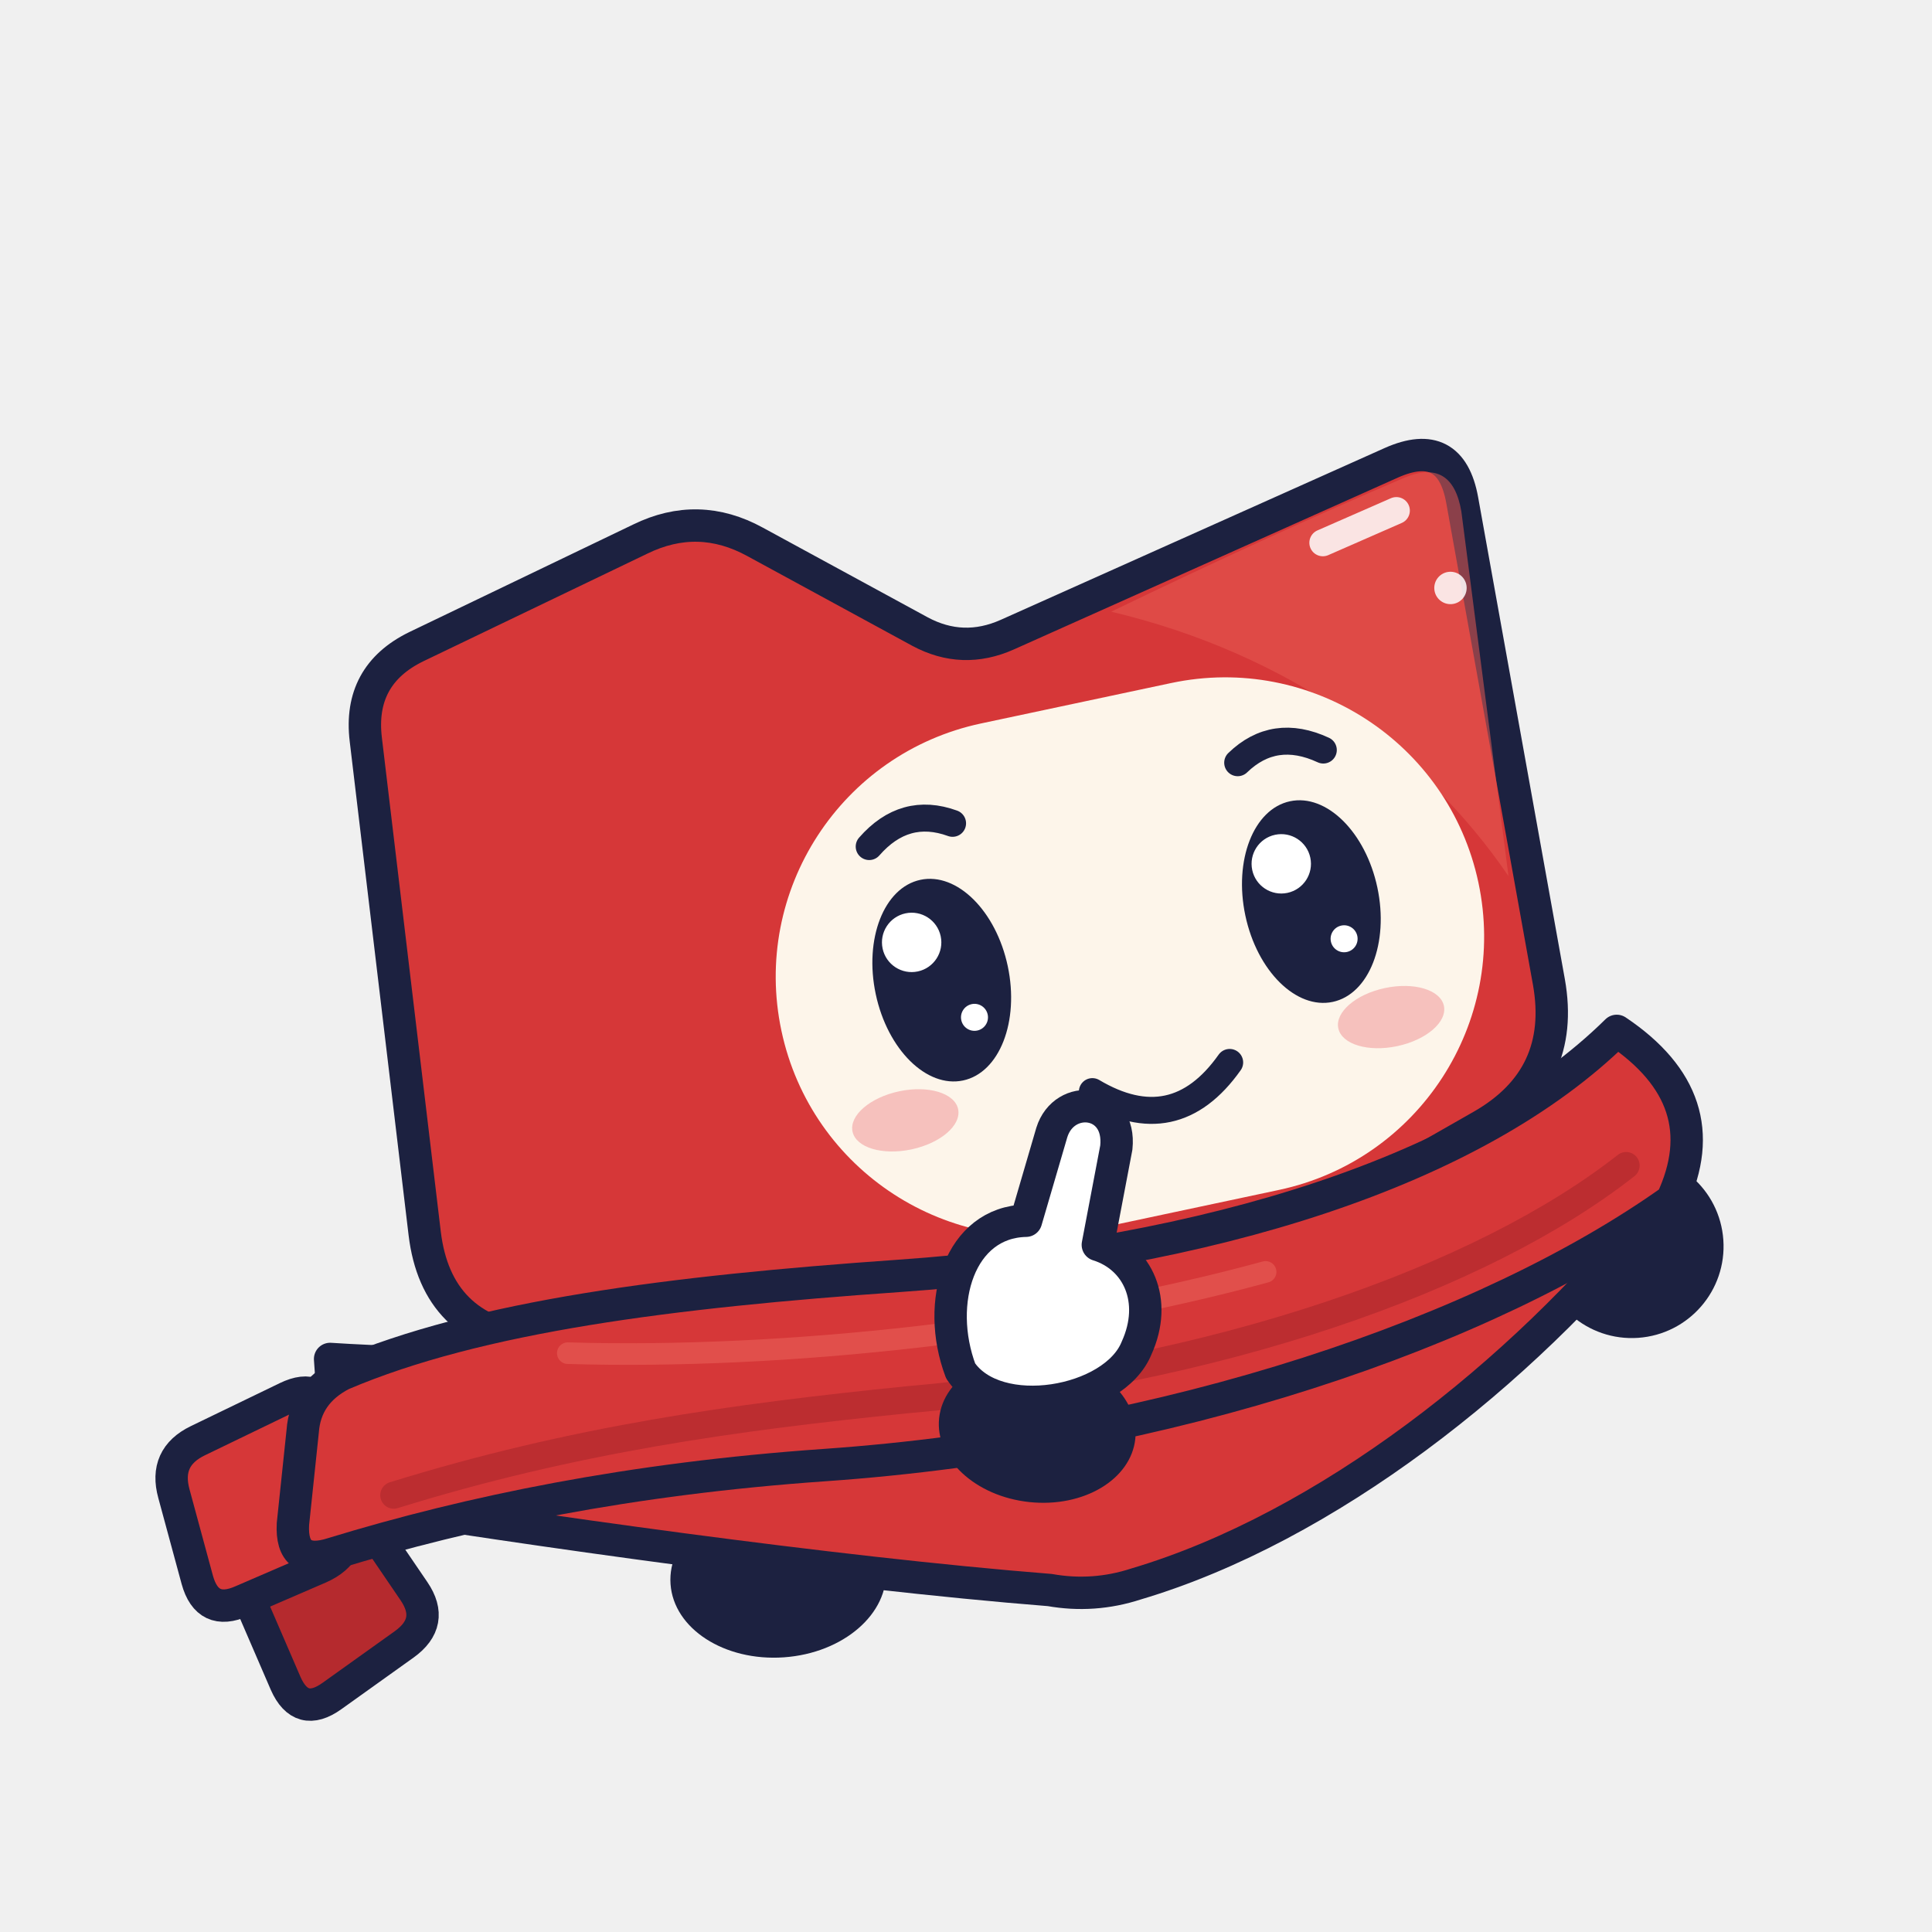
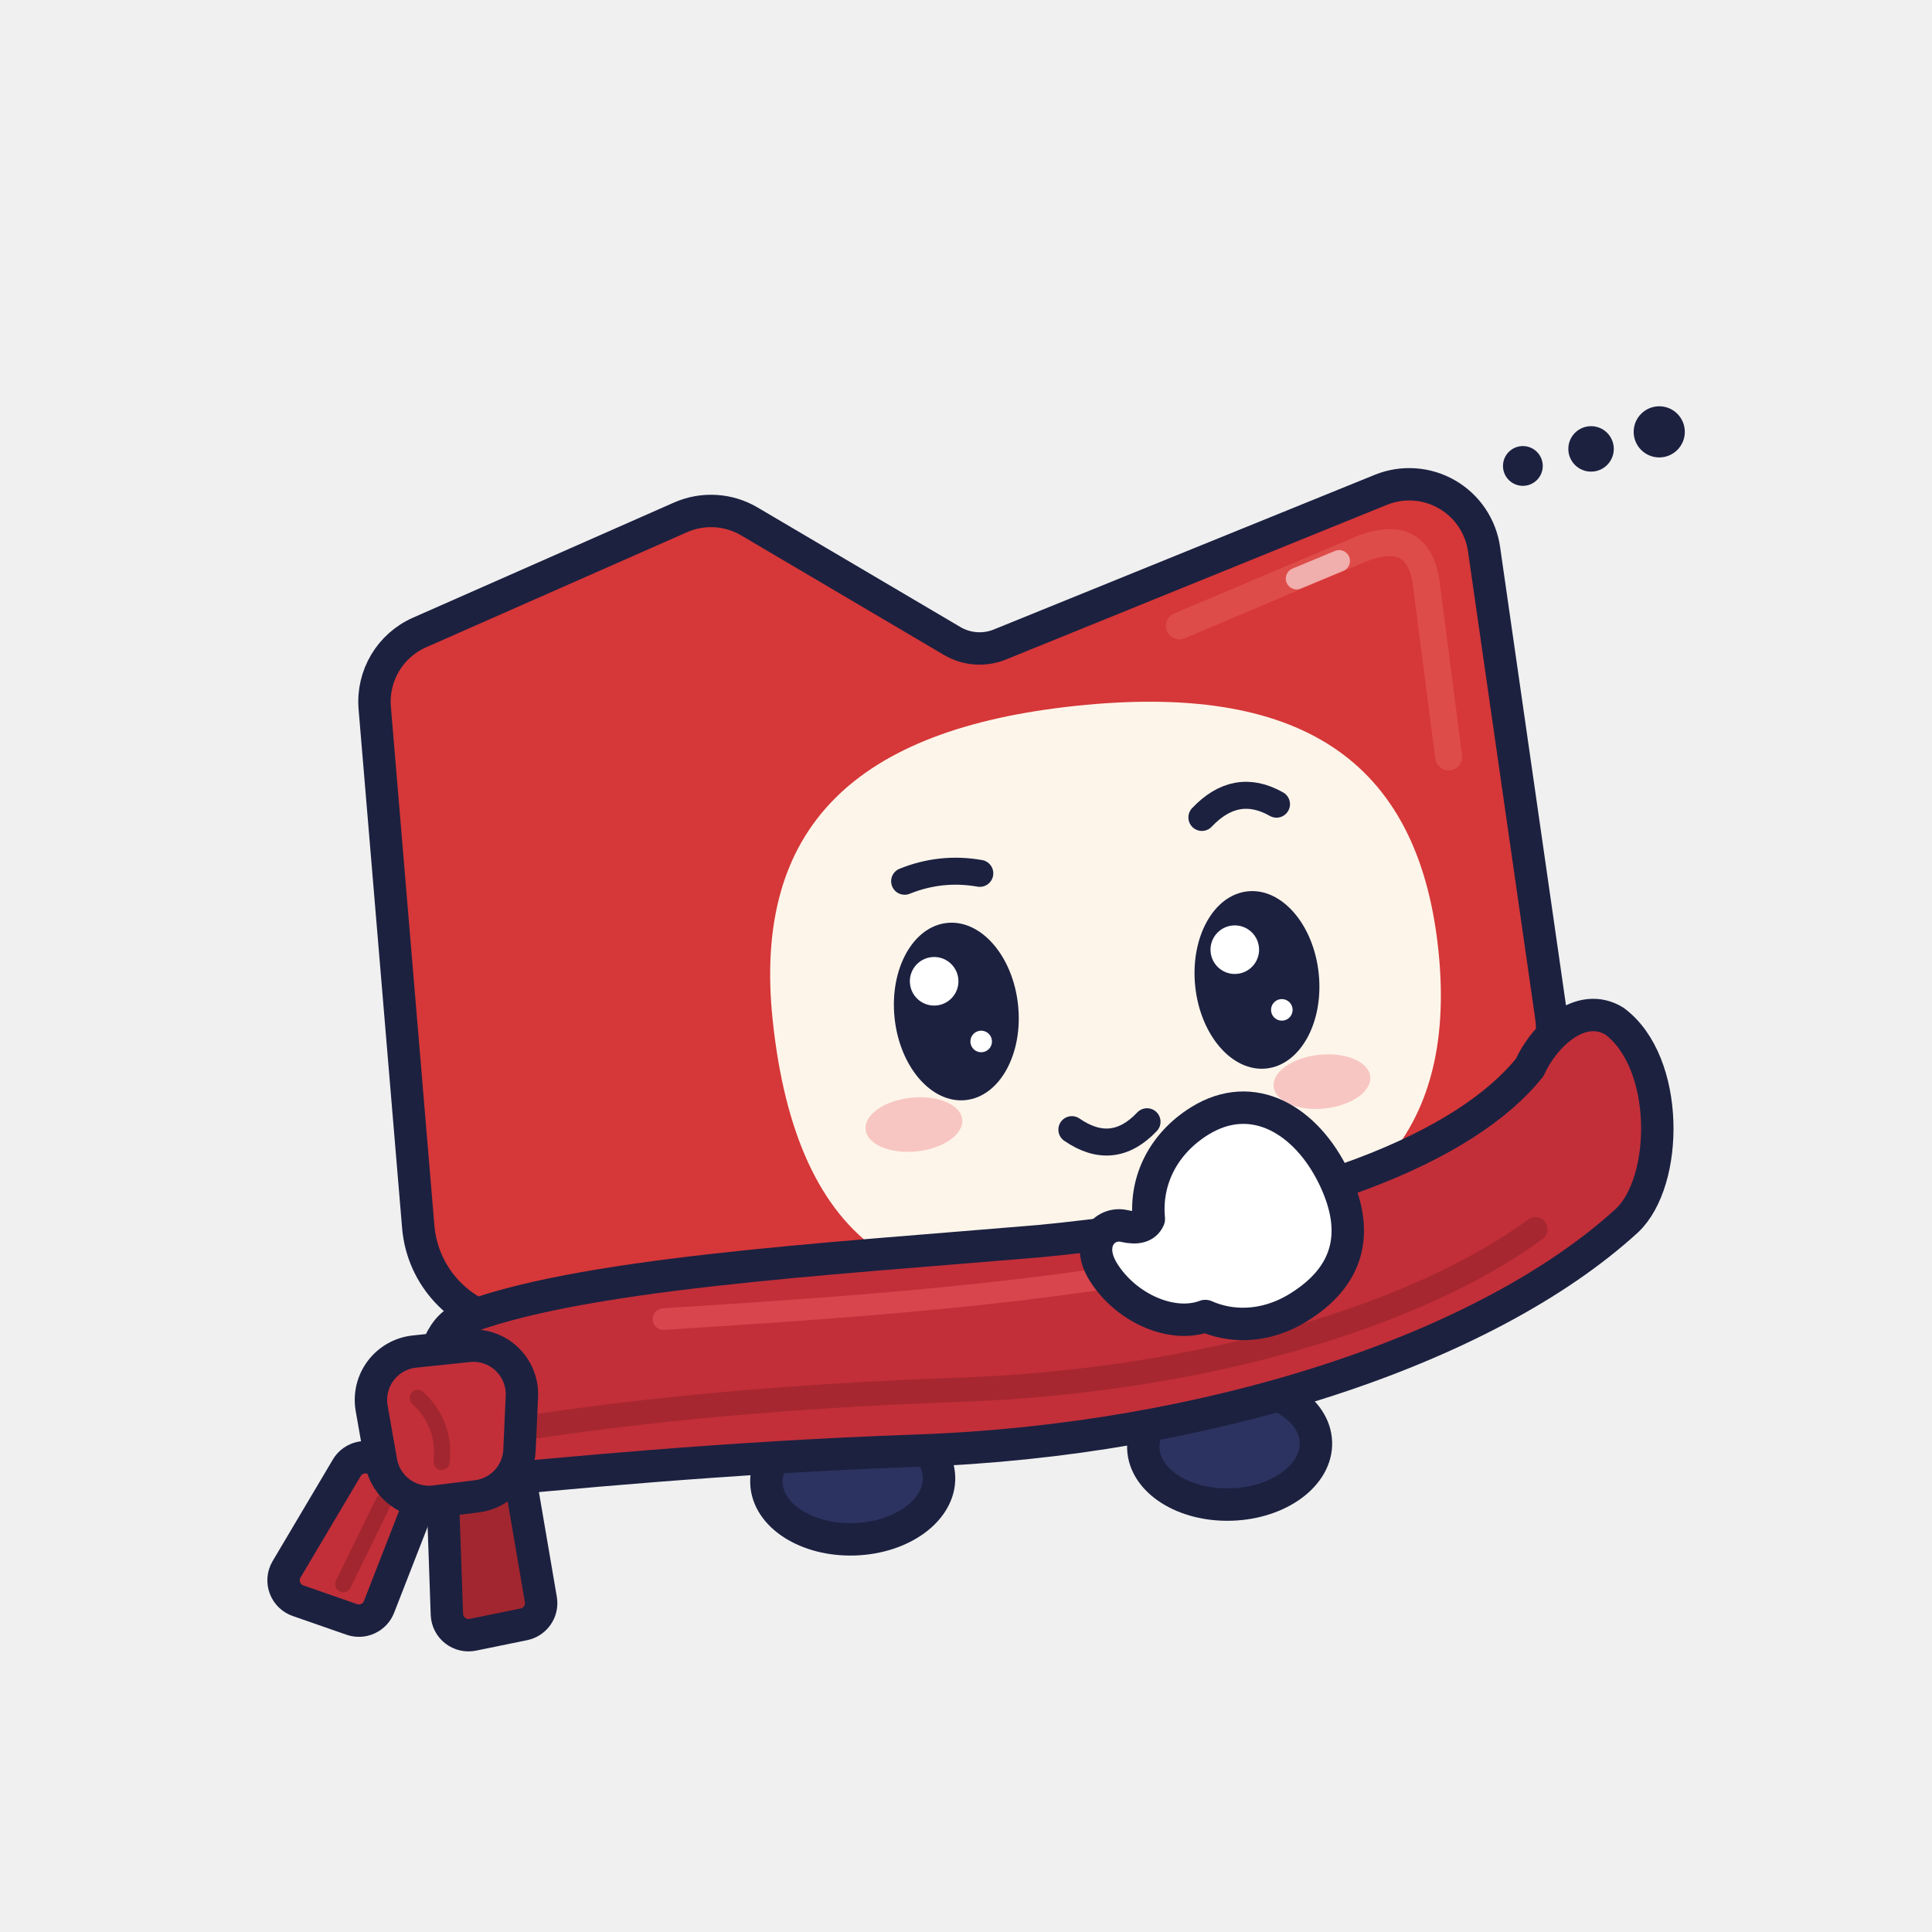
<svg xmlns="http://www.w3.org/2000/svg" viewBox="0 0 340 340" width="340" height="340">
-   <g transform="translate(170.0,178.0) rotate(-4) scale(0.95,0.95) translate(-108,-104)">
-     <ellipse cx="66" cy="206" rx="20" ry="15" fill="#1c2140" />
-     <ellipse cx="228" cy="156" rx="17" ry="17" fill="#1c2140" />
-     <path d="M-14,160 C60,170 150,158 228,132 Q234,140 232,150 C206,178 168,204 132,212 Q124,214 116,212 C76,206 20,194 -14,186 Z" fill="#d63738" stroke="#1c2140" stroke-width="6" stroke-linejoin="round" stroke-linecap="round" />
-     <path d="M-18.1,189.4 L-27.9,194.6 Q-34,198 -31.6,204.6 L-26.4,219.4 Q-24,226 -18.0,222.3 L-4.0,213.7 Q2,210 -1.5,204.0 L-8.5,192.0 Q-12,186 -18.1,189.4 Z" fill="#b52a2e" stroke="#1c2140" stroke-width="6" stroke-linejoin="round" stroke-linecap="round" />
-     <path d="M-22.5,166.6 L-39.5,173.4 Q-46,176 -44.6,182.9 L-41.4,199.1 Q-40,206 -33.4,203.6 L-18.6,198.4 Q-12,196 -12.9,189.1 L-15.1,170.9 Q-16,164 -22.5,166.6 Z" fill="#d63738" stroke="#1c2140" stroke-width="6" stroke-linejoin="round" stroke-linecap="round" />
-     <path d="M11.1,29.5 L53.9,12.5 Q65,8 75.1,14.5 L104.4,33.2 Q112,38 120.5,34.9 L193.7,8.1 Q205,4 206.3,15.9 L216.1,106.1 Q218,124 201.8,131.8 L131.6,165.6 Q110,176 86.4,171.5 L23.7,159.4 Q6,156 5.1,138.0 L0.6,46.0 Q0,34 11.1,29.5 Z" fill="#d63738" stroke="#1c2140" stroke-width="6" stroke-linejoin="round" stroke-linecap="round" />
-     <path d="M140,32 Q170,20 196,11 Q205,8 206,18 L210,86 C196,62 172,42 140,32 Z" fill="#e65a52" opacity=".55" />
-     <path d="M180,22 L194,17" stroke="#ffffff" stroke-width="5" stroke-linecap="round" opacity=".85" />
-     <circle cx="203" cy="32" r="3" fill="#ffffff" opacity=".85" />
-     <g transform="rotate(-8,139,96)">
-       <rect x="73" y="48" width="132" height="96" rx="48" fill="#fdf5ea" />
-       <ellipse cx="92" cy="117" rx="10" ry="5.5" fill="#e8606a" opacity=".35" />
-       <ellipse cx="184" cy="117" rx="10" ry="5.5" fill="#e8606a" opacity=".35" />
-       <ellipse cx="104" cy="93" rx="12.5" ry="19" fill="#1c2140" />
-       <circle cx="100" cy="85" r="5.5" fill="#ffffff" />
-       <circle cx="108.5" cy="101" r="2.5" fill="#ffffff" />
-       <ellipse cx="174" cy="93" rx="12.5" ry="19" fill="#1c2140" />
-       <circle cx="170" cy="85" r="5.5" fill="#ffffff" />
-       <circle cx="178.5" cy="101" r="2.5" fill="#ffffff" />
-       <path d="M96,66 Q104,60 112,65" fill="none" stroke="#1c2140" stroke-width="5" stroke-linejoin="round" stroke-linecap="round" />
-       <path d="M166,65 Q174,60 182,66" fill="none" stroke="#1c2140" stroke-width="5" stroke-linejoin="round" stroke-linecap="round" />
-       <path d="M127,119 Q140,131 153,119" fill="none" stroke="#1c2140" stroke-width="5" stroke-linejoin="round" stroke-linecap="round" />
+   <g transform="translate(170.0,178.0) rotate(-2) scale(0.95) translate(-108,-104)">
+     <ellipse cx="84" cy="190" rx="16" ry="11" fill="#2c3360" stroke="#1c2140" stroke-width="6.00" stroke-linejoin="round" stroke-linecap="round" />
+     <ellipse cx="154" cy="186" rx="16" ry="11" fill="#2c3360" stroke="#1c2140" stroke-width="6.00" stroke-linejoin="round" stroke-linecap="round" />
+     <path d="M11.4,185.5 L18.0,184.6 A4.0,4.0 0 0 1 22.5,188.0 L25.5,210.2 A4.0,4.0 0 0 1 22.2,214.6 L12.7,216.2 A4.0,4.0 0 0 1 8.0,212.3 L8.0,189.5 A4.0,4.0 0 0 1 11.4,185.5 Z" fill="#a2262f" stroke="#1c2140" stroke-width="6.00" stroke-linejoin="round" stroke-linecap="round" />
+     <path d="M-5.1,182.8 L1.6,184.8 A4.0,4.0 0 0 1 4.2,190.2 L-4.5,210.4 A4.0,4.0 0 0 1 -9.6,212.6 L-19.4,208.8 A4.0,4.0 0 0 1 -21.4,202.9 L-9.6,184.5 A4.0,4.0 0 0 1 -5.1,182.8 Z" fill="#c22f39" stroke="#1c2140" stroke-width="6.00" stroke-linejoin="round" stroke-linecap="round" />
+     <path d="M-3,191 L-11,206" fill="none" stroke="#a2262f" stroke-width="3" stroke-linecap="round" />
+     <path d="M9.3,30.3 L58.3,10.7 A14.0,14.0 0 0 1 71.1,11.9 L107.8,35.3 A10.0,10.0 0 0 0 116.6,36.3 L188.2,10.1 A14.0,14.0 0 0 1 206.9,21.8 L216.3,108.6 A22.0,22.0 0 0 1 204.0,130.7 L117.7,172.3 A26.0,26.0 0 0 1 101.6,174.4 L21.4,159.0 A20.0,20.0 0 0 1 5.2,140.3 L0.5,44.0 A14.0,14.0 0 0 1 9.3,30.3 Z" fill="#d63738" />
+     <path d="M150,34 L184,21 Q195,17 196,28 L199,60" fill="none" stroke="#e8665d" stroke-width="5" stroke-linecap="round" stroke-linejoin="round" opacity=".45" />
+     <path d="M172,26 L180,23" stroke="#ffffff" stroke-width="4" stroke-linecap="round" opacity=".55" />
+     <path d="M9.3,30.3 L58.3,10.7 A14.0,14.0 0 0 1 71.1,11.9 L107.8,35.3 A10.0,10.0 0 0 0 116.6,36.3 L188.2,10.1 A14.0,14.0 0 0 1 206.9,21.8 L216.3,108.6 A22.0,22.0 0 0 1 204.0,130.7 L117.7,172.3 A26.0,26.0 0 0 1 101.6,174.4 L21.4,159.0 A20.0,20.0 0 0 1 5.2,140.3 L0.5,44.0 A14.0,14.0 0 0 1 9.3,30.3 Z" fill="none" stroke="#1c2140" stroke-width="6.00" stroke-linejoin="round" stroke-linecap="round" />
+     <g transform="rotate(-4,134,100)">
+       <path d="M134,48 C175,48 196,64 196,100 C196,136 175,152 134,152 C92,160 72,142 72,100 C72,64 93,48 134,48 Z" fill="#fdf5ea" />
+       <ellipse cx="96" cy="122" rx="9" ry="5" fill="#ef7f86" opacity=".4" />
+       <ellipse cx="172" cy="122" rx="9" ry="5" fill="#ef7f86" opacity=".4" />
+       <ellipse cx="106" cy="102" rx="11.5" ry="16.5" fill="#1c2140" />
+       <circle cx="102.5" cy="96" r="4.5" fill="#ffffff" />
+       <circle cx="110" cy="108" r="2" fill="#ffffff" />
+       <ellipse cx="162" cy="102" rx="11.5" ry="16.5" fill="#1c2140" />
+       <circle cx="158.5" cy="96" r="4.5" fill="#ffffff" />
+       <circle cx="166" cy="108" r="2" fill="#ffffff" />
+       <path d="M99,77 Q106,75 113,77" fill="none" stroke="#1c2140" stroke-width="5.00" stroke-linejoin="round" stroke-linecap="round" />
+       <path d="M155,71 Q162,65 169,70" fill="none" stroke="#1c2140" stroke-width="5.00" stroke-linejoin="round" stroke-linecap="round" />
+       <path d="M125,126 Q132,132 139,126" fill="none" stroke="#1c2140" stroke-width="5.00" stroke-linejoin="round" stroke-linecap="round" />
    </g>
-     <path d="M228,116 C200,140 150,152 92,152 C50,152 14,154 -12,163 Q-19,166 -20,173 L-23,190 Q-24,198 -16,196 C10,190 40,186 76,186 C140,186 200,170 236,148 Q246,130 228,116 Z" fill="#d63738" stroke="#1c2140" stroke-width="6" stroke-linejoin="round" stroke-linecap="round" />
-     <path d="M-4,186 C30,178 60,176 92,175 C150,174 200,160 228,141" fill="none" stroke="#b52a2e" stroke-width="5" stroke-linecap="round" opacity=".8" />
-     <path d="M30,162 C70,166 120,164 160,156" fill="none" stroke="#e65a52" stroke-width="4" stroke-linecap="round" opacity=".7" />
-     <g transform="translate(120,158) rotate(10) scale(1.5225,1.5225)">
-       <ellipse cx="0" cy="16" rx="12" ry="9" fill="#1c2140" />
-       <path d="M-10,10 C-14,2 -12,-8 -4,-9 L-2,-20 C-1,-25 6,-25 6,-19 L5,-7 C10,-6 13,-1 11,5 C9,12 -5,16 -10,10 Z" fill="#ffffff" stroke="#1c2140" stroke-width="3.941" stroke-linejoin="round" stroke-linecap="round" />
+     <path d="M212,118 C200,132 170,144 120,147 C80,149 34,150 12,158 C4,162 4,186 12,188 C30,187 60,185 96,185 C150,185 202,170 229,147 C237,140 238,118 228,110 C222,106 215,112 212,118 Z" fill="#c22f39" stroke="#1c2140" stroke-width="6.00" stroke-linejoin="round" stroke-linecap="round" />
+     <path d="M26,178 C52,175 80,174 104,174 C150,174 190,163 212,148" fill="none" stroke="#a2262f" stroke-width="4.5" stroke-linecap="round" opacity=".85" />
+     <path d="M50,159 C84,158 120,157 156,151" fill="none" stroke="#d9454c" stroke-width="4" stroke-linecap="round" />
+     <path d="M3.7,163.4 L13.7,162.7 A9.0,9.0 0 0 1 23.3,172.3 L22.5,182.3 A9.0,9.0 0 0 1 14.3,190.6 L6.5,191.3 A9.0,9.0 0 0 1 -3.2,183.6 L-4.6,173.6 A9.0,9.0 0 0 1 3.7,163.4 Z" fill="#c22f39" stroke="#1c2140" stroke-width="6.00" stroke-linejoin="round" stroke-linecap="round" />
+     <path d="M4,172 Q9,177 8,184" fill="none" stroke="#a2262f" stroke-width="3" stroke-linecap="round" />
+     <g transform="translate(158,144) rotate(-30) scale(1.3,1.3)">
+       <path d="M2,-15 C11,-15 15,-7 14,2 C13,11 8,15 0,15 C-6,15 -10,12 -12,9 C-17,8 -21,2 -21,-4 C-21,-9 -17,-10 -15,-8 Q-13,-6 -11.5,-7 C-9,-12 -4,-15 2,-15 Z" fill="#ffffff" stroke="#1c2140" stroke-width="4.62" stroke-linejoin="round" stroke-linecap="round" />
    </g>
  </g>
+   <circle cx="268" cy="82" r="3.5" fill="#1c2140" />
+   <circle cx="280" cy="79" r="4.0" fill="#1c2140" />
+   <circle cx="292" cy="76" r="4.5" fill="#1c2140" />
</svg>
